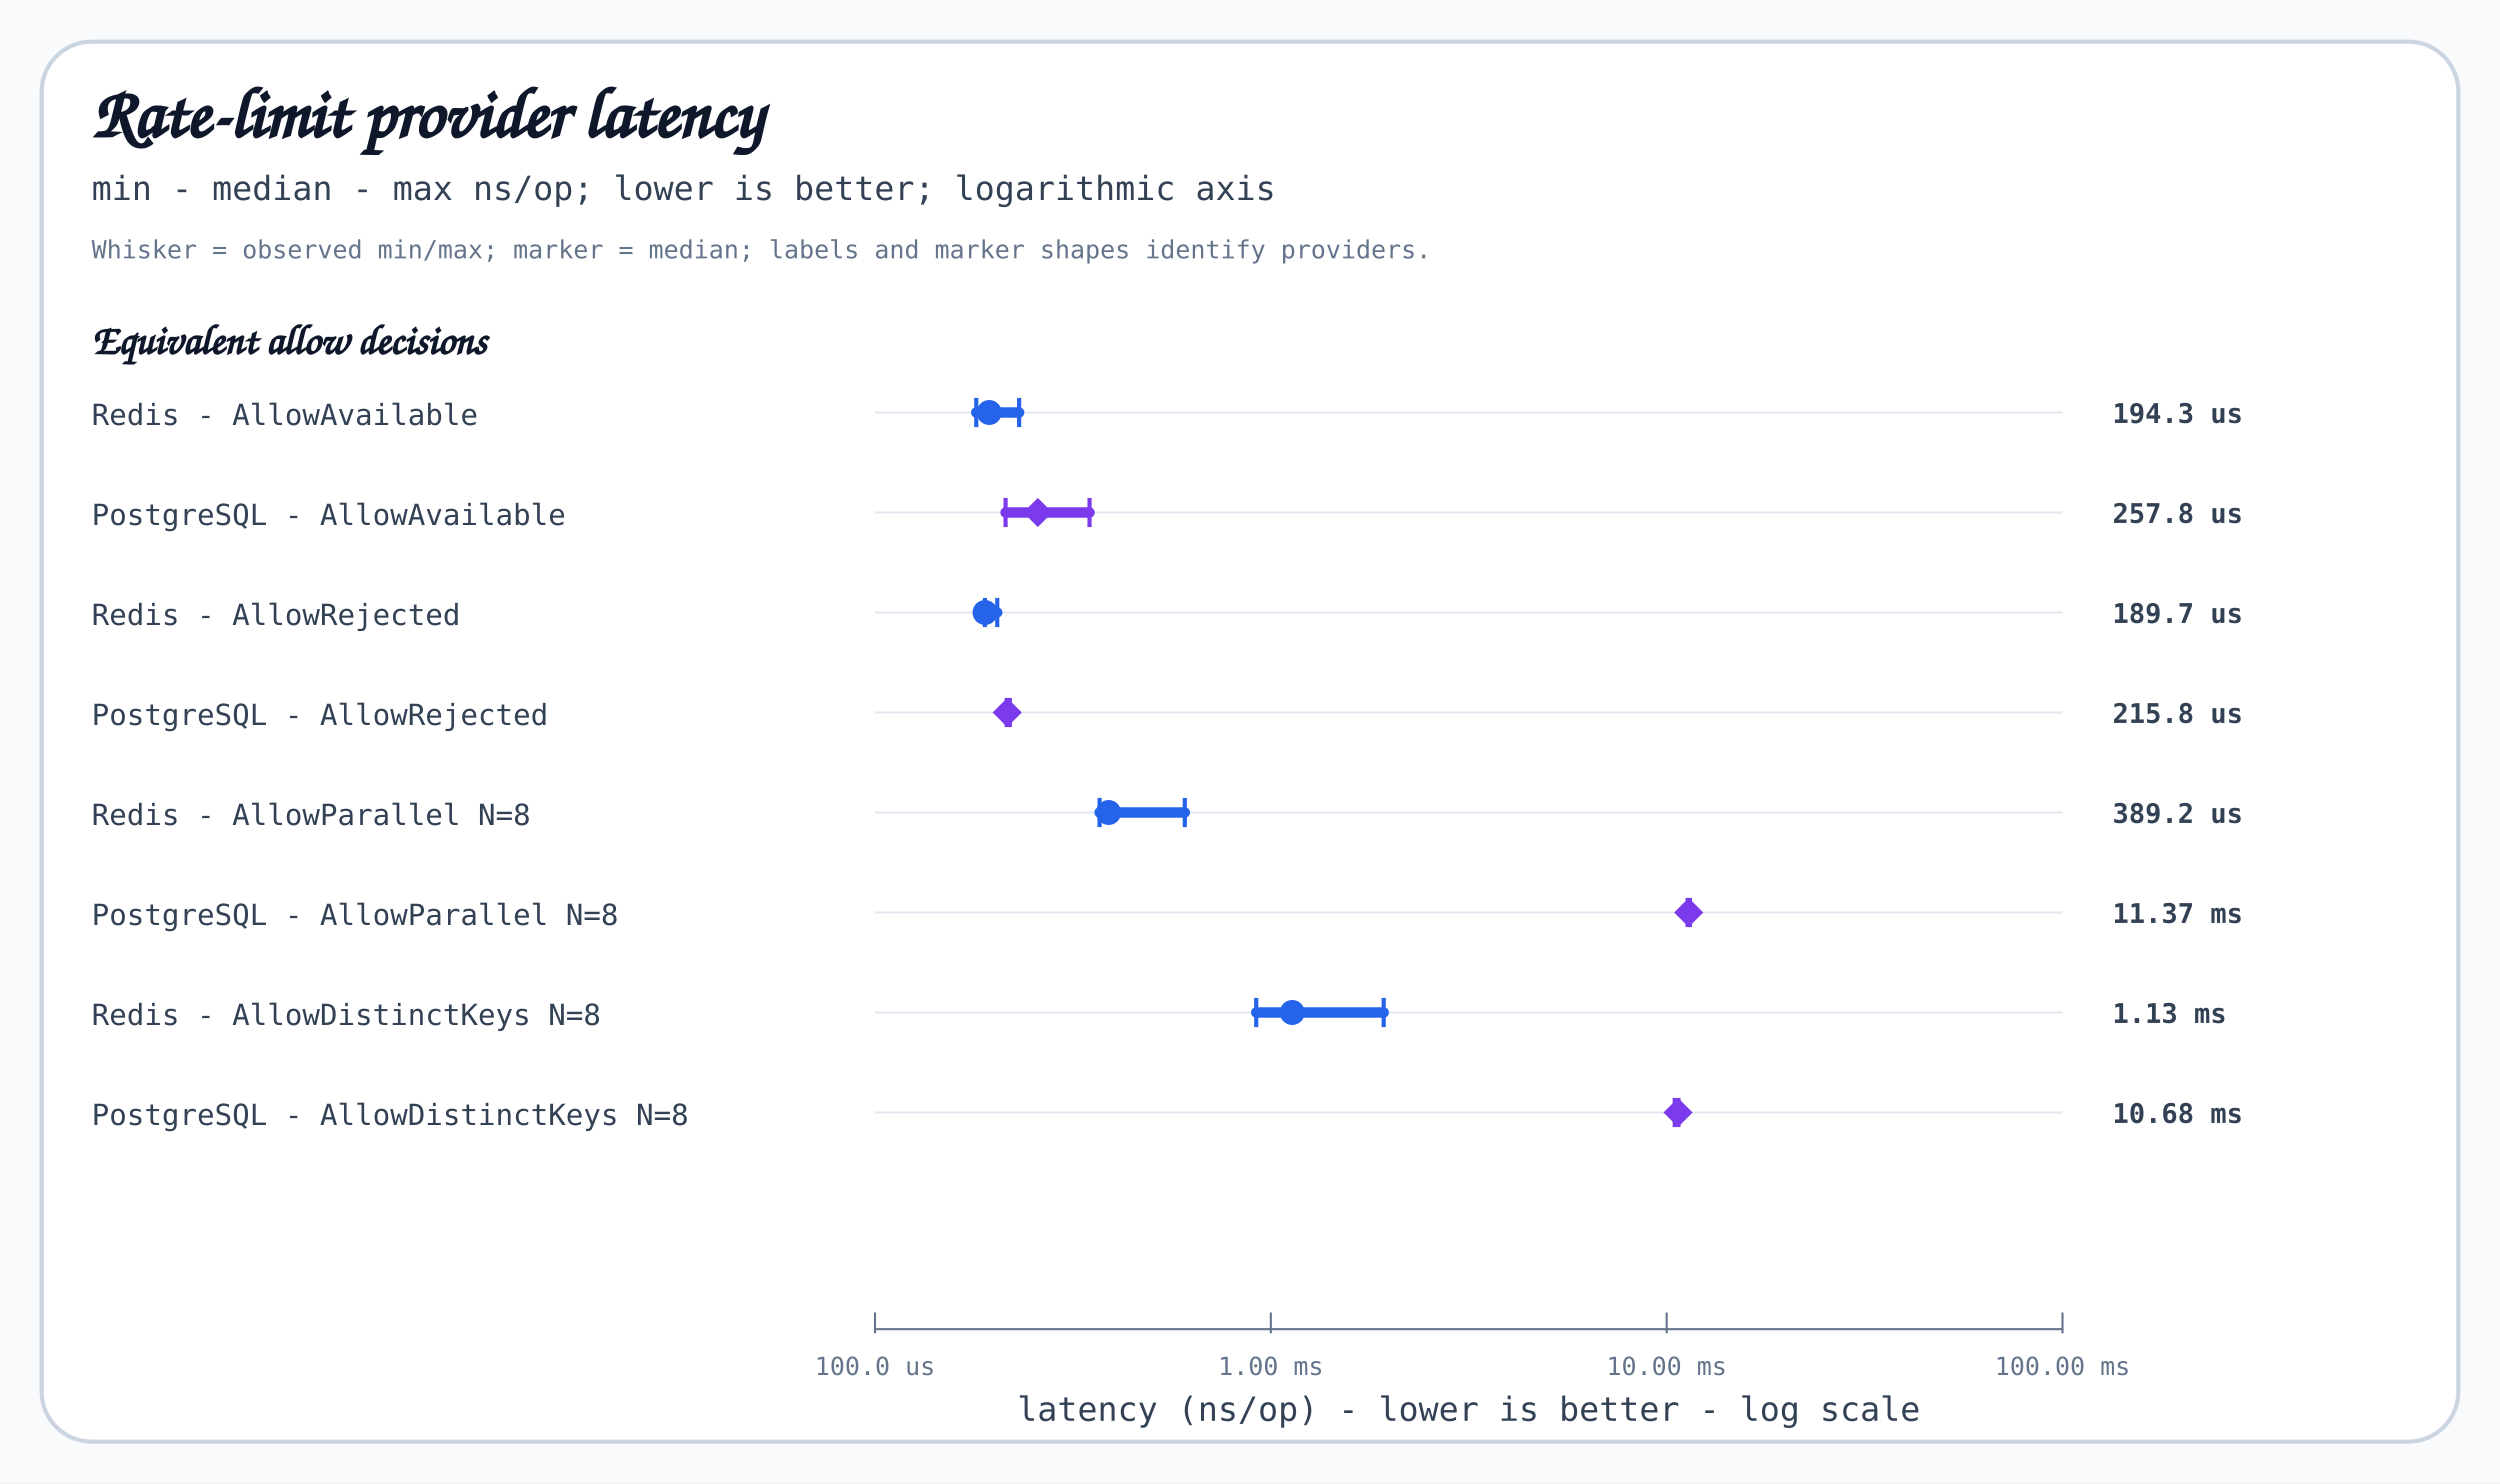
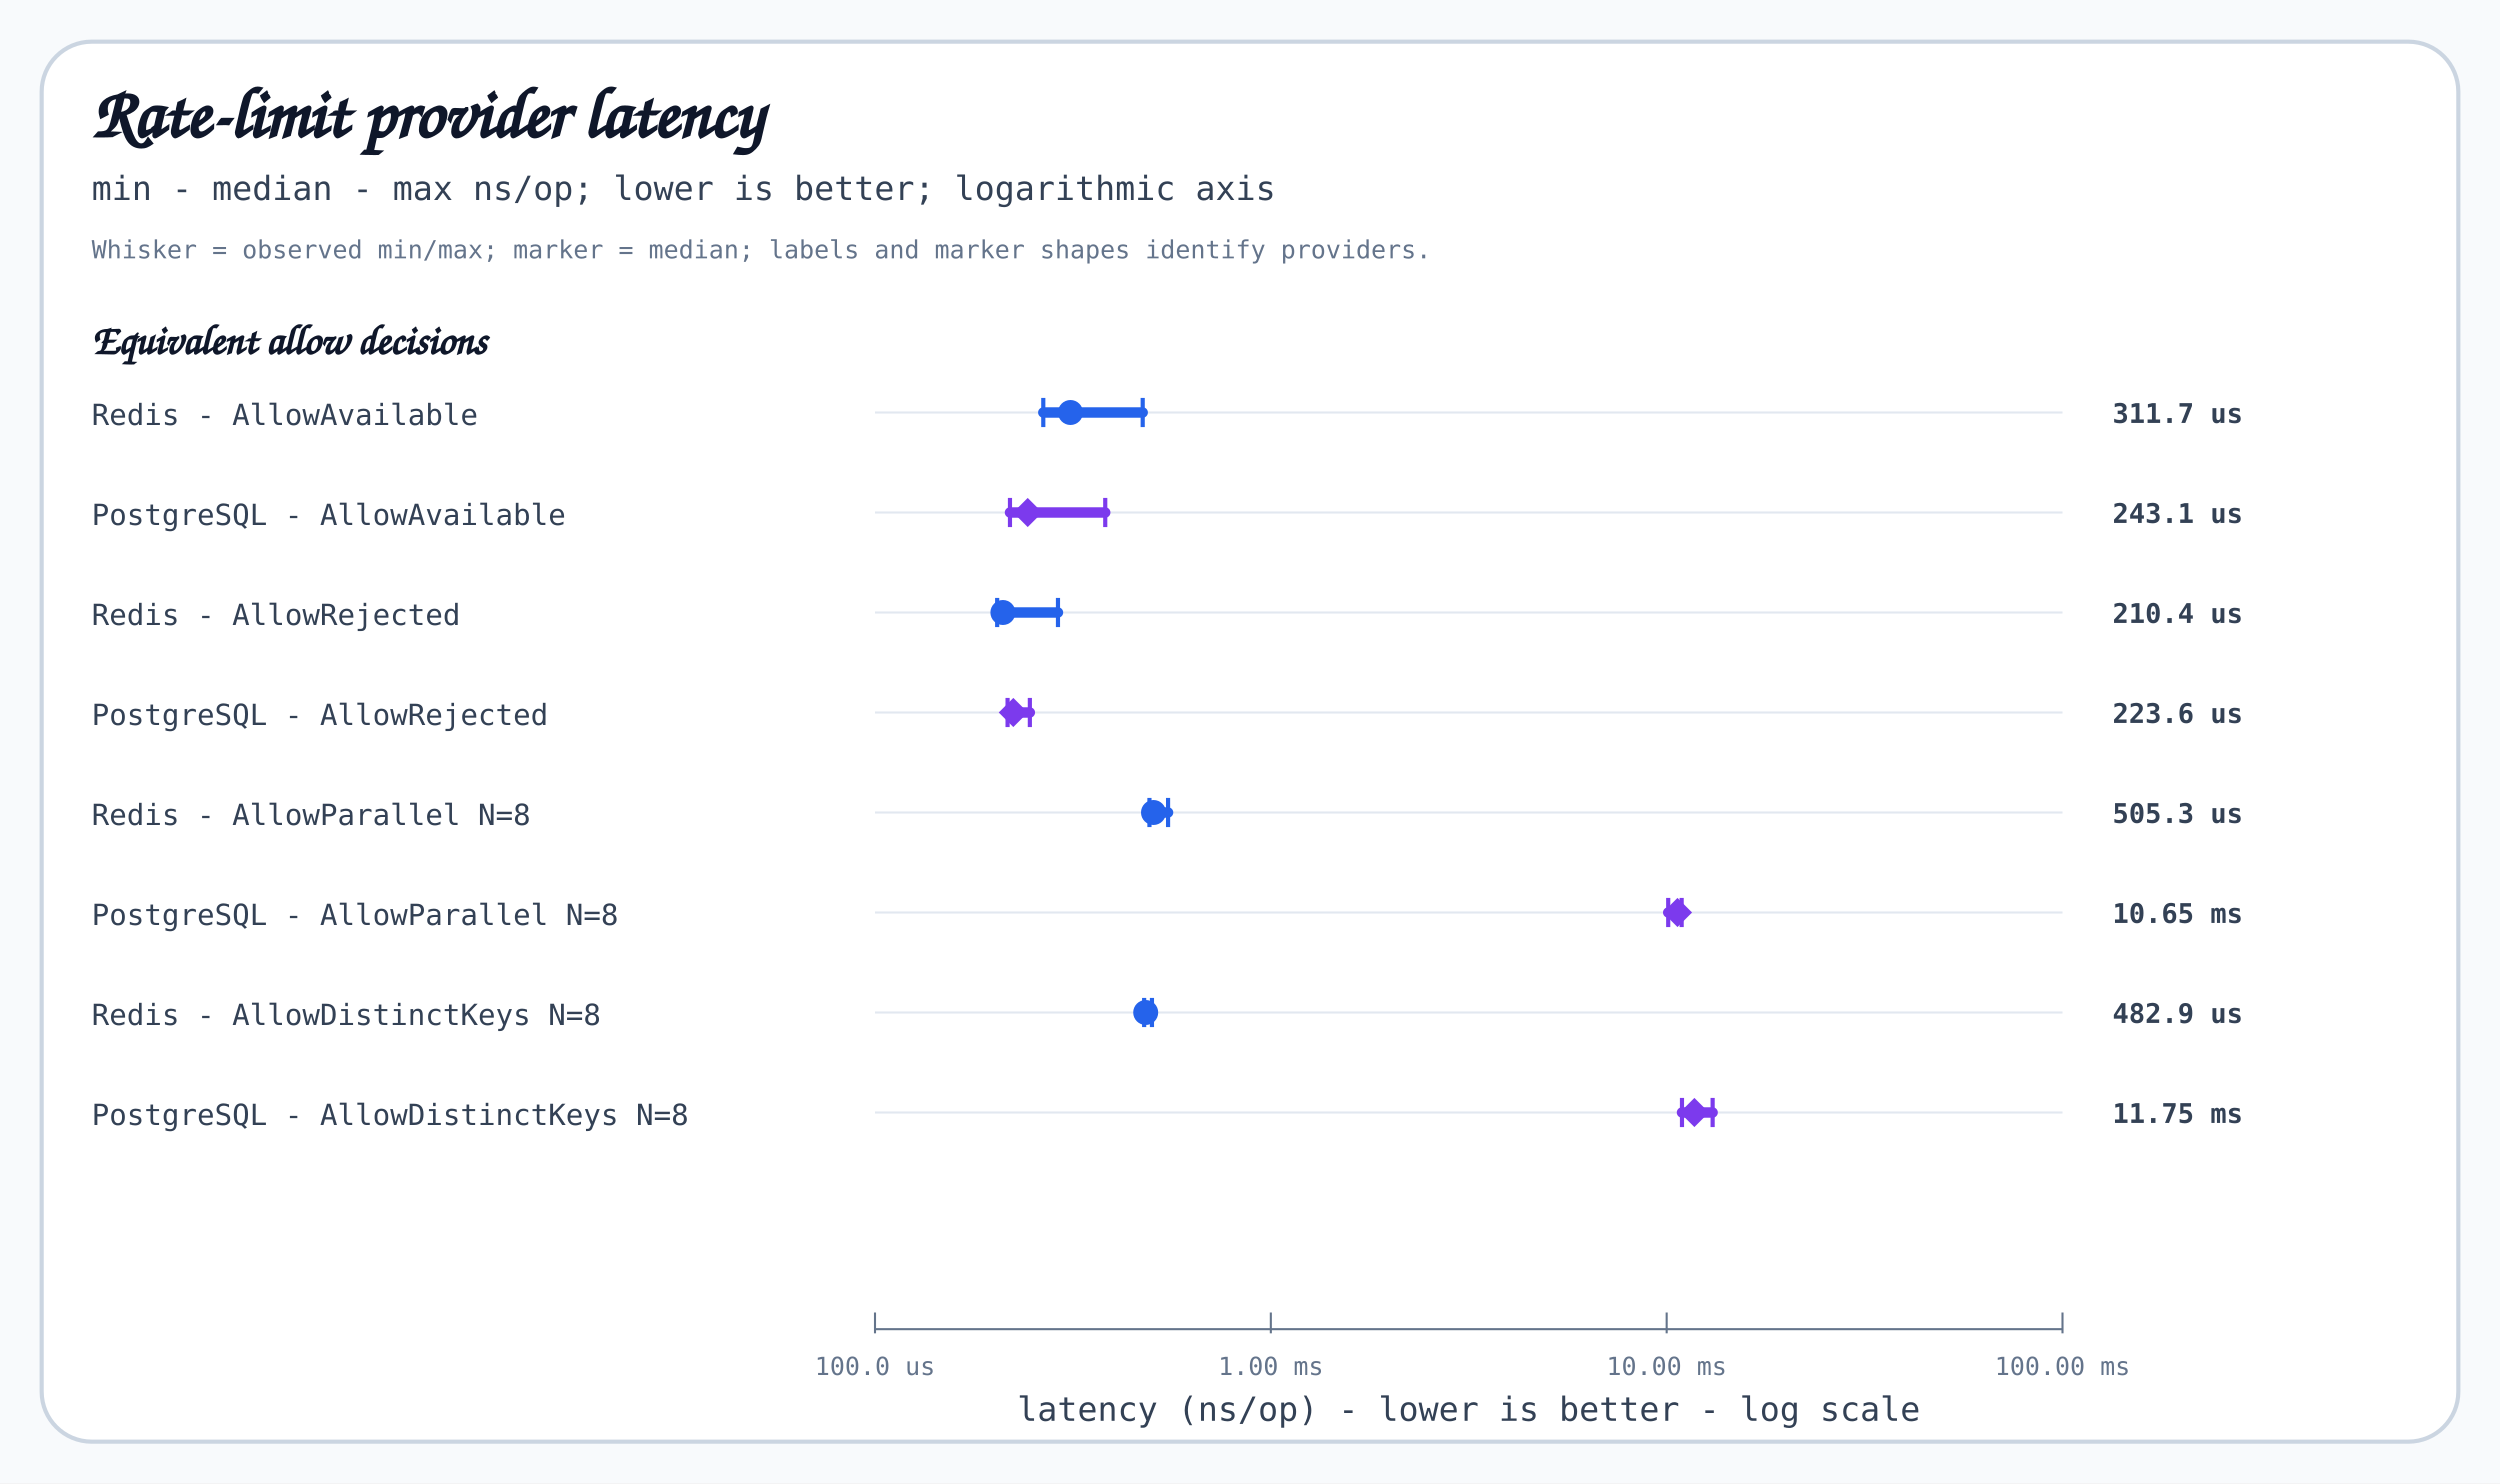
<svg xmlns="http://www.w3.org/2000/svg" width="1200" height="712" viewBox="0 0 1200 712">
  <defs>
    <style>
    .title{font-family:'Architects Daughter','Comic Sans MS',cursive;font-size:34px;font-weight:700;fill:#0F172A}
    .mono{font-family:'Comic Mono','SFMono-Regular',Consolas,monospace;fill:#334155}
    .subtitle{font-size:16px}.panel{font-size:20px;font-weight:700}.label{font-size:14px}.value{font-size:13px;font-weight:700}.axis{font-size:12px;fill:#64748B}
  </style>
  </defs>
  <rect width="1200" height="712" fill="#F8FAFC" />
  <rect x="20" y="20" width="1160" height="672" rx="24" fill="#FFFFFF" stroke="#CBD5E1" stroke-width="2" />
  <text x="44" y="66" class="title">Rate-limit provider latency</text>
  <text x="44" y="96" class="mono subtitle">min - median - max ns/op; lower is better; logarithmic axis</text>
  <text x="44" y="124" class="mono axis">Whisker = observed min/max; marker = median; labels and marker shapes identify providers.</text>
  <text x="44" y="170" class="title panel">Equivalent allow decisions</text>
  <text x="44" y="204" class="mono label">Redis - AllowAvailable</text>
  <line x1="420" y1="198" x2="990" y2="198" stroke="#E2E8F0" />
-   <line x1="468.604" y1="198" x2="489.185" y2="198" stroke="#2563EB" stroke-width="5" stroke-linecap="round" />
-   <line x1="468.604" y1="191" x2="468.604" y2="205" stroke="#2563EB" stroke-width="2" />
-   <line x1="489.185" y1="191" x2="489.185" y2="205" stroke="#2563EB" stroke-width="2" />
-   <circle cx="474.816" cy="198" r="6" fill="#2563EB" />
-   <text x="1014" y="203" class="mono value">194.3 us</text>
+   <line x1="500.779" y1="198" x2="548.495" y2="198" stroke="#2563EB" stroke-width="5" stroke-linecap="round" />
+   <line x1="500.779" y1="191" x2="500.779" y2="205" stroke="#2563EB" stroke-width="2" />
+   <line x1="548.495" y1="191" x2="548.495" y2="205" stroke="#2563EB" stroke-width="2" />
+   <circle cx="513.82" cy="198" r="6" fill="#2563EB" />
+   <text x="1014" y="203" class="mono value">311.7 us</text>
  <text x="44" y="252" class="mono label">PostgreSQL - AllowAvailable</text>
  <line x1="420" y1="246" x2="990" y2="246" stroke="#E2E8F0" />
-   <line x1="482.673" y1="246" x2="522.978" y2="246" stroke="#7C3AED" stroke-width="5" stroke-linecap="round" />
-   <line x1="482.673" y1="239" x2="482.673" y2="253" stroke="#7C3AED" stroke-width="2" />
-   <line x1="522.978" y1="239" x2="522.978" y2="253" stroke="#7C3AED" stroke-width="2" />
-   <path d="M 498.15 239 L 505.15 246 L 498.15 253 L 491.15 246 Z" fill="#7C3AED" />
-   <text x="1014" y="251" class="mono value">257.8 us</text>
+   <line x1="484.786" y1="246" x2="530.516" y2="246" stroke="#7C3AED" stroke-width="5" stroke-linecap="round" />
+   <line x1="484.786" y1="239" x2="484.786" y2="253" stroke="#7C3AED" stroke-width="2" />
+   <line x1="530.516" y1="239" x2="530.516" y2="253" stroke="#7C3AED" stroke-width="2" />
+   <path d="M 493.292 239 L 500.292 246 L 493.292 253 L 486.292 246 Z" fill="#7C3AED" />
+   <text x="1014" y="251" class="mono value">243.1 us</text>
  <text x="44" y="300" class="mono label">Redis - AllowRejected</text>
  <line x1="420" y1="294" x2="990" y2="294" stroke="#E2E8F0" />
-   <line x1="472.77" y1="294" x2="478.677" y2="294" stroke="#2563EB" stroke-width="5" stroke-linecap="round" />
-   <line x1="472.77" y1="287" x2="472.77" y2="301" stroke="#2563EB" stroke-width="2" />
-   <line x1="478.677" y1="287" x2="478.677" y2="301" stroke="#2563EB" stroke-width="2" />
-   <circle cx="472.822" cy="294" r="6" fill="#2563EB" />
-   <text x="1014" y="299" class="mono value">189.7 us</text>
+   <line x1="478.645" y1="294" x2="507.828" y2="294" stroke="#2563EB" stroke-width="5" stroke-linecap="round" />
+   <line x1="478.645" y1="287" x2="478.645" y2="301" stroke="#2563EB" stroke-width="2" />
+   <line x1="507.828" y1="287" x2="507.828" y2="301" stroke="#2563EB" stroke-width="2" />
+   <circle cx="481.394" cy="294" r="6" fill="#2563EB" />
+   <text x="1014" y="299" class="mono value">210.4 us</text>
  <text x="44" y="348" class="mono label">PostgreSQL - AllowRejected</text>
  <line x1="420" y1="342" x2="990" y2="342" stroke="#E2E8F0" />
-   <line x1="483.209" y1="342" x2="484.705" y2="342" stroke="#7C3AED" stroke-width="5" stroke-linecap="round" />
-   <line x1="483.209" y1="335" x2="483.209" y2="349" stroke="#7C3AED" stroke-width="2" />
-   <line x1="484.705" y1="335" x2="484.705" y2="349" stroke="#7C3AED" stroke-width="2" />
-   <path d="M 483.461 335 L 490.461 342 L 483.461 349 L 476.461 342 Z" fill="#7C3AED" />
-   <text x="1014" y="347" class="mono value">215.8 us</text>
+   <line x1="483.633" y1="342" x2="494.329" y2="342" stroke="#7C3AED" stroke-width="5" stroke-linecap="round" />
+   <line x1="483.633" y1="335" x2="483.633" y2="349" stroke="#7C3AED" stroke-width="2" />
+   <line x1="494.329" y1="335" x2="494.329" y2="349" stroke="#7C3AED" stroke-width="2" />
+   <path d="M 486.391 335 L 493.391 342 L 486.391 349 L 479.391 342 Z" fill="#7C3AED" />
+   <text x="1014" y="347" class="mono value">223.6 us</text>
  <text x="44" y="396" class="mono label">Redis - AllowParallel N=8</text>
  <line x1="420" y1="390" x2="990" y2="390" stroke="#E2E8F0" />
-   <line x1="527.802" y1="390" x2="568.71" y2="390" stroke="#2563EB" stroke-width="5" stroke-linecap="round" />
-   <line x1="527.802" y1="383" x2="527.802" y2="397" stroke="#2563EB" stroke-width="2" />
-   <line x1="568.71" y1="383" x2="568.71" y2="397" stroke="#2563EB" stroke-width="2" />
-   <circle cx="532.134" cy="390" r="6" fill="#2563EB" />
-   <text x="1014" y="395" class="mono value">389.2 us</text>
+   <line x1="551.733" y1="390" x2="560.671" y2="390" stroke="#2563EB" stroke-width="5" stroke-linecap="round" />
+   <line x1="551.733" y1="383" x2="551.733" y2="397" stroke="#2563EB" stroke-width="2" />
+   <line x1="560.671" y1="383" x2="560.671" y2="397" stroke="#2563EB" stroke-width="2" />
+   <circle cx="553.678" cy="390" r="6" fill="#2563EB" />
+   <text x="1014" y="395" class="mono value">505.3 us</text>
  <text x="44" y="444" class="mono label">PostgreSQL - AllowParallel N=8</text>
  <line x1="420" y1="438" x2="990" y2="438" stroke="#E2E8F0" />
-   <line x1="810.061" y1="438" x2="811.178" y2="438" stroke="#7C3AED" stroke-width="5" stroke-linecap="round" />
-   <line x1="810.061" y1="431" x2="810.061" y2="445" stroke="#7C3AED" stroke-width="2" />
-   <line x1="811.178" y1="431" x2="811.178" y2="445" stroke="#7C3AED" stroke-width="2" />
-   <path d="M 810.57 431 L 817.57 438 L 810.57 445 L 803.57 438 Z" fill="#7C3AED" />
-   <text x="1014" y="443" class="mono value">11.37 ms</text>
+   <line x1="800.742" y1="438" x2="807.195" y2="438" stroke="#7C3AED" stroke-width="5" stroke-linecap="round" />
+   <line x1="800.742" y1="431" x2="800.742" y2="445" stroke="#7C3AED" stroke-width="2" />
+   <line x1="807.195" y1="431" x2="807.195" y2="445" stroke="#7C3AED" stroke-width="2" />
+   <path d="M 805.191 431 L 812.191 438 L 805.191 445 L 798.191 438 Z" fill="#7C3AED" />
+   <text x="1014" y="443" class="mono value">10.65 ms</text>
  <text x="44" y="492" class="mono label">Redis - AllowDistinctKeys N=8</text>
  <line x1="420" y1="486" x2="990" y2="486" stroke="#E2E8F0" />
-   <line x1="602.985" y1="486" x2="664.173" y2="486" stroke="#2563EB" stroke-width="5" stroke-linecap="round" />
-   <line x1="602.985" y1="479" x2="602.985" y2="493" stroke="#2563EB" stroke-width="2" />
-   <line x1="664.173" y1="479" x2="664.173" y2="493" stroke="#2563EB" stroke-width="2" />
-   <circle cx="620.28" cy="486" r="6" fill="#2563EB" />
-   <text x="1014" y="491" class="mono value">1.13 ms</text>
+   <line x1="549.193" y1="486" x2="552.94" y2="486" stroke="#2563EB" stroke-width="5" stroke-linecap="round" />
+   <line x1="549.193" y1="479" x2="549.193" y2="493" stroke="#2563EB" stroke-width="2" />
+   <line x1="552.94" y1="479" x2="552.94" y2="493" stroke="#2563EB" stroke-width="2" />
+   <circle cx="549.937" cy="486" r="6" fill="#2563EB" />
+   <text x="1014" y="491" class="mono value">482.9 us</text>
  <text x="44" y="540" class="mono label">PostgreSQL - AllowDistinctKeys N=8</text>
  <line x1="420" y1="534" x2="990" y2="534" stroke="#E2E8F0" />
-   <line x1="803.882" y1="534" x2="805.674" y2="534" stroke="#7C3AED" stroke-width="5" stroke-linecap="round" />
-   <line x1="803.882" y1="527" x2="803.882" y2="541" stroke="#7C3AED" stroke-width="2" />
-   <line x1="805.674" y1="527" x2="805.674" y2="541" stroke="#7C3AED" stroke-width="2" />
-   <path d="M 805.457 527 L 812.457 534 L 805.457 541 L 798.457 534 Z" fill="#7C3AED" />
-   <text x="1014" y="539" class="mono value">10.68 ms</text>
+   <line x1="807.351" y1="534" x2="822.062" y2="534" stroke="#7C3AED" stroke-width="5" stroke-linecap="round" />
+   <line x1="807.351" y1="527" x2="807.351" y2="541" stroke="#7C3AED" stroke-width="2" />
+   <line x1="822.062" y1="527" x2="822.062" y2="541" stroke="#7C3AED" stroke-width="2" />
+   <path d="M 813.304 527 L 820.304 534 L 813.304 541 L 806.304 534 Z" fill="#7C3AED" />
+   <text x="1014" y="539" class="mono value">11.75 ms</text>
  <line x1="420" y1="630" x2="420" y2="640" stroke="#64748B" />
  <text x="420" y="660" text-anchor="middle" class="mono axis">100.0 us</text>
  <line x1="610" y1="630" x2="610" y2="640" stroke="#64748B" />
  <text x="610" y="660" text-anchor="middle" class="mono axis">1.00 ms</text>
  <line x1="800" y1="630" x2="800" y2="640" stroke="#64748B" />
  <text x="800" y="660" text-anchor="middle" class="mono axis">10.00 ms</text>
  <line x1="990" y1="630" x2="990" y2="640" stroke="#64748B" />
  <text x="990" y="660" text-anchor="middle" class="mono axis">100.00 ms</text>
  <line x1="420" y1="638" x2="990" y2="638" stroke="#64748B" />
  <text x="705" y="682" text-anchor="middle" class="mono subtitle">latency (ns/op) - lower is better - log scale</text>
</svg>
